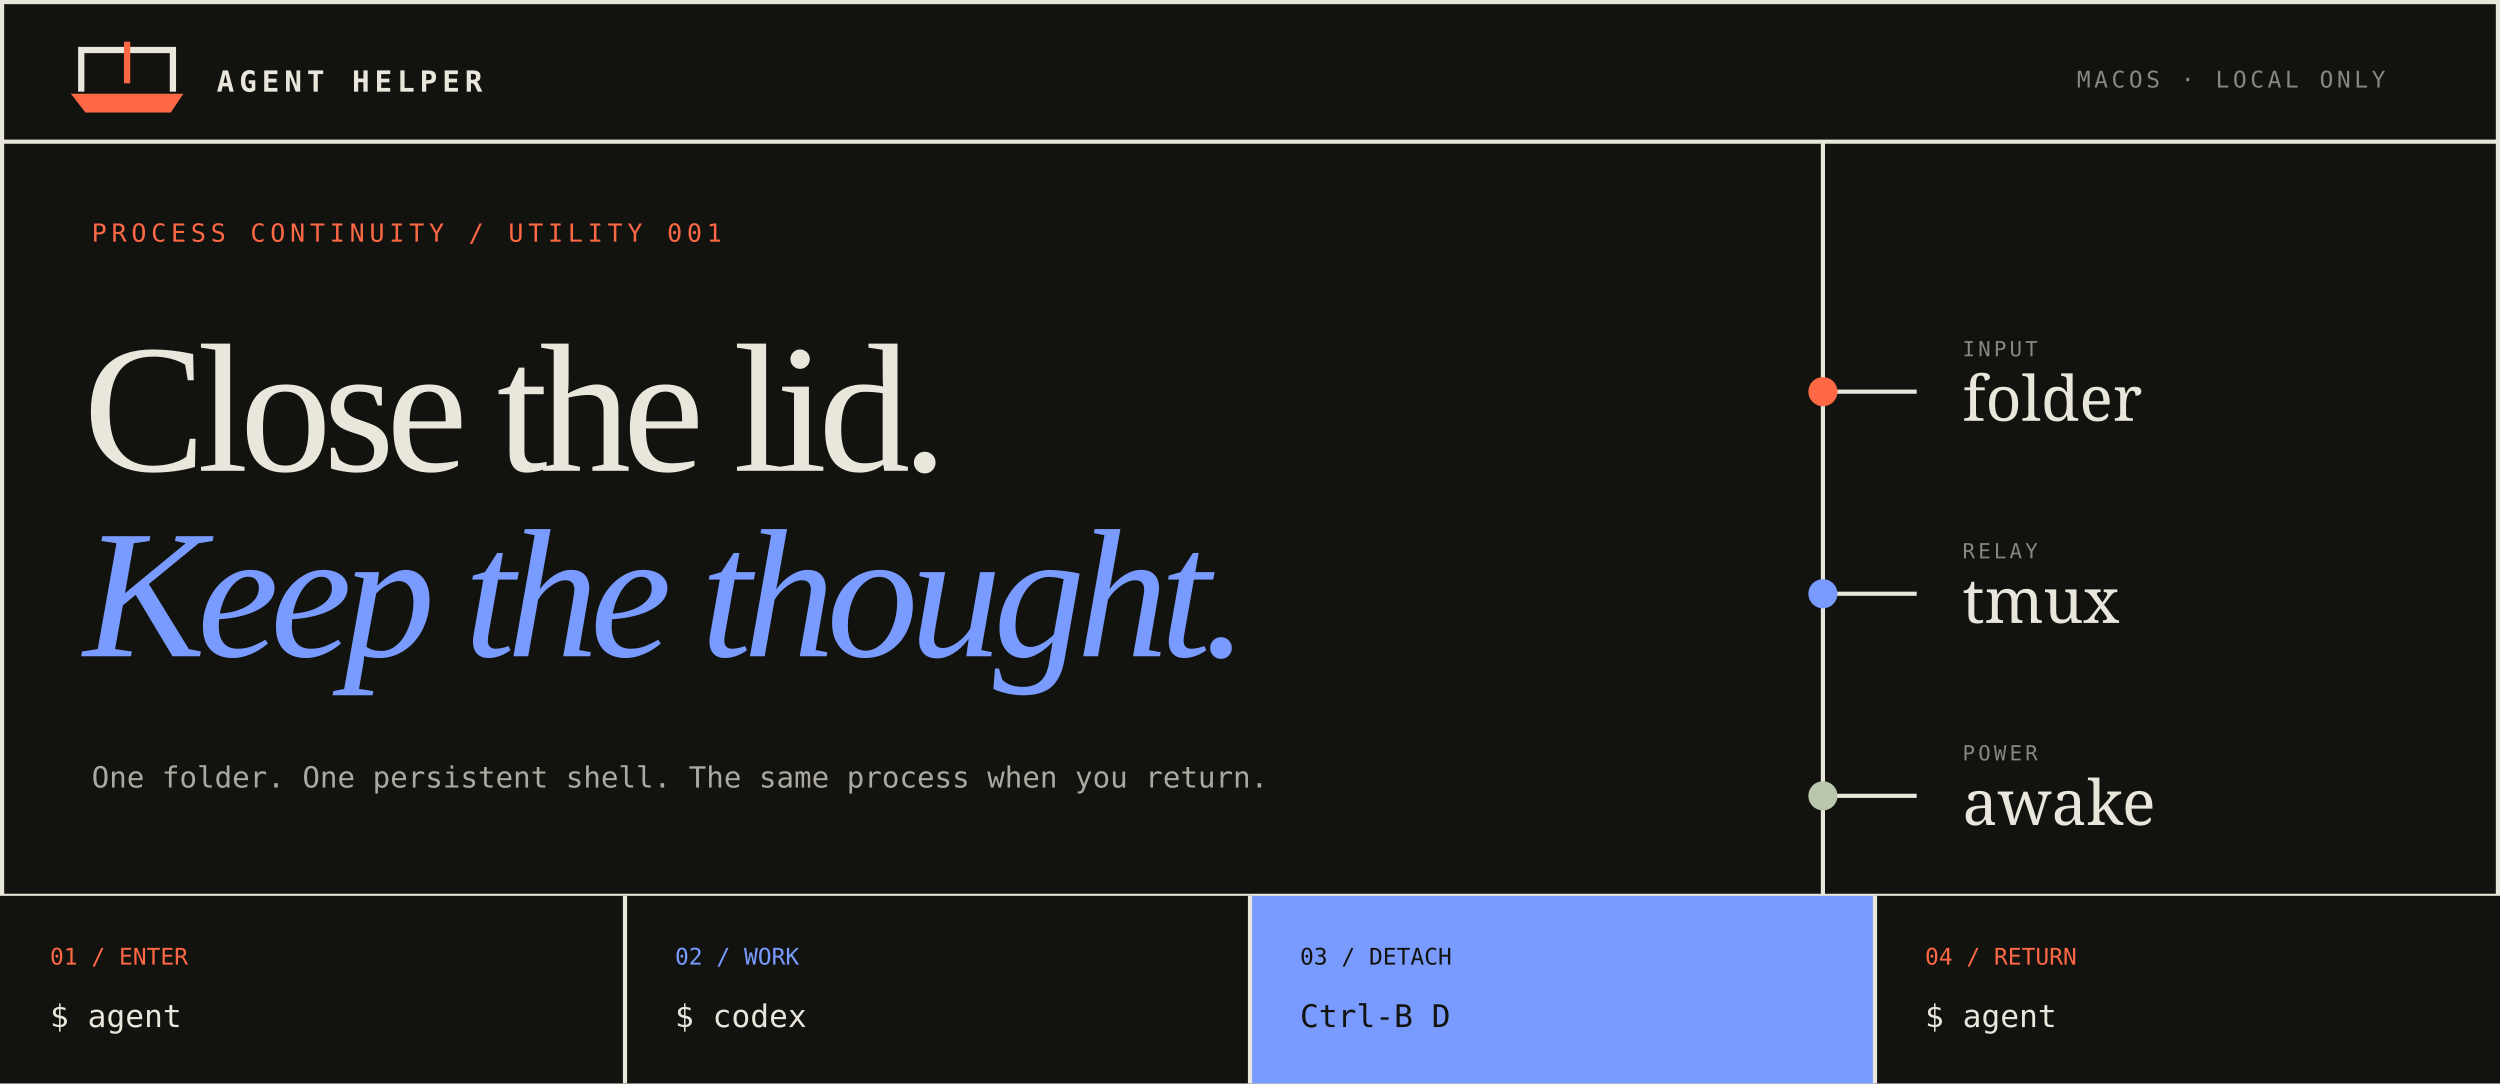
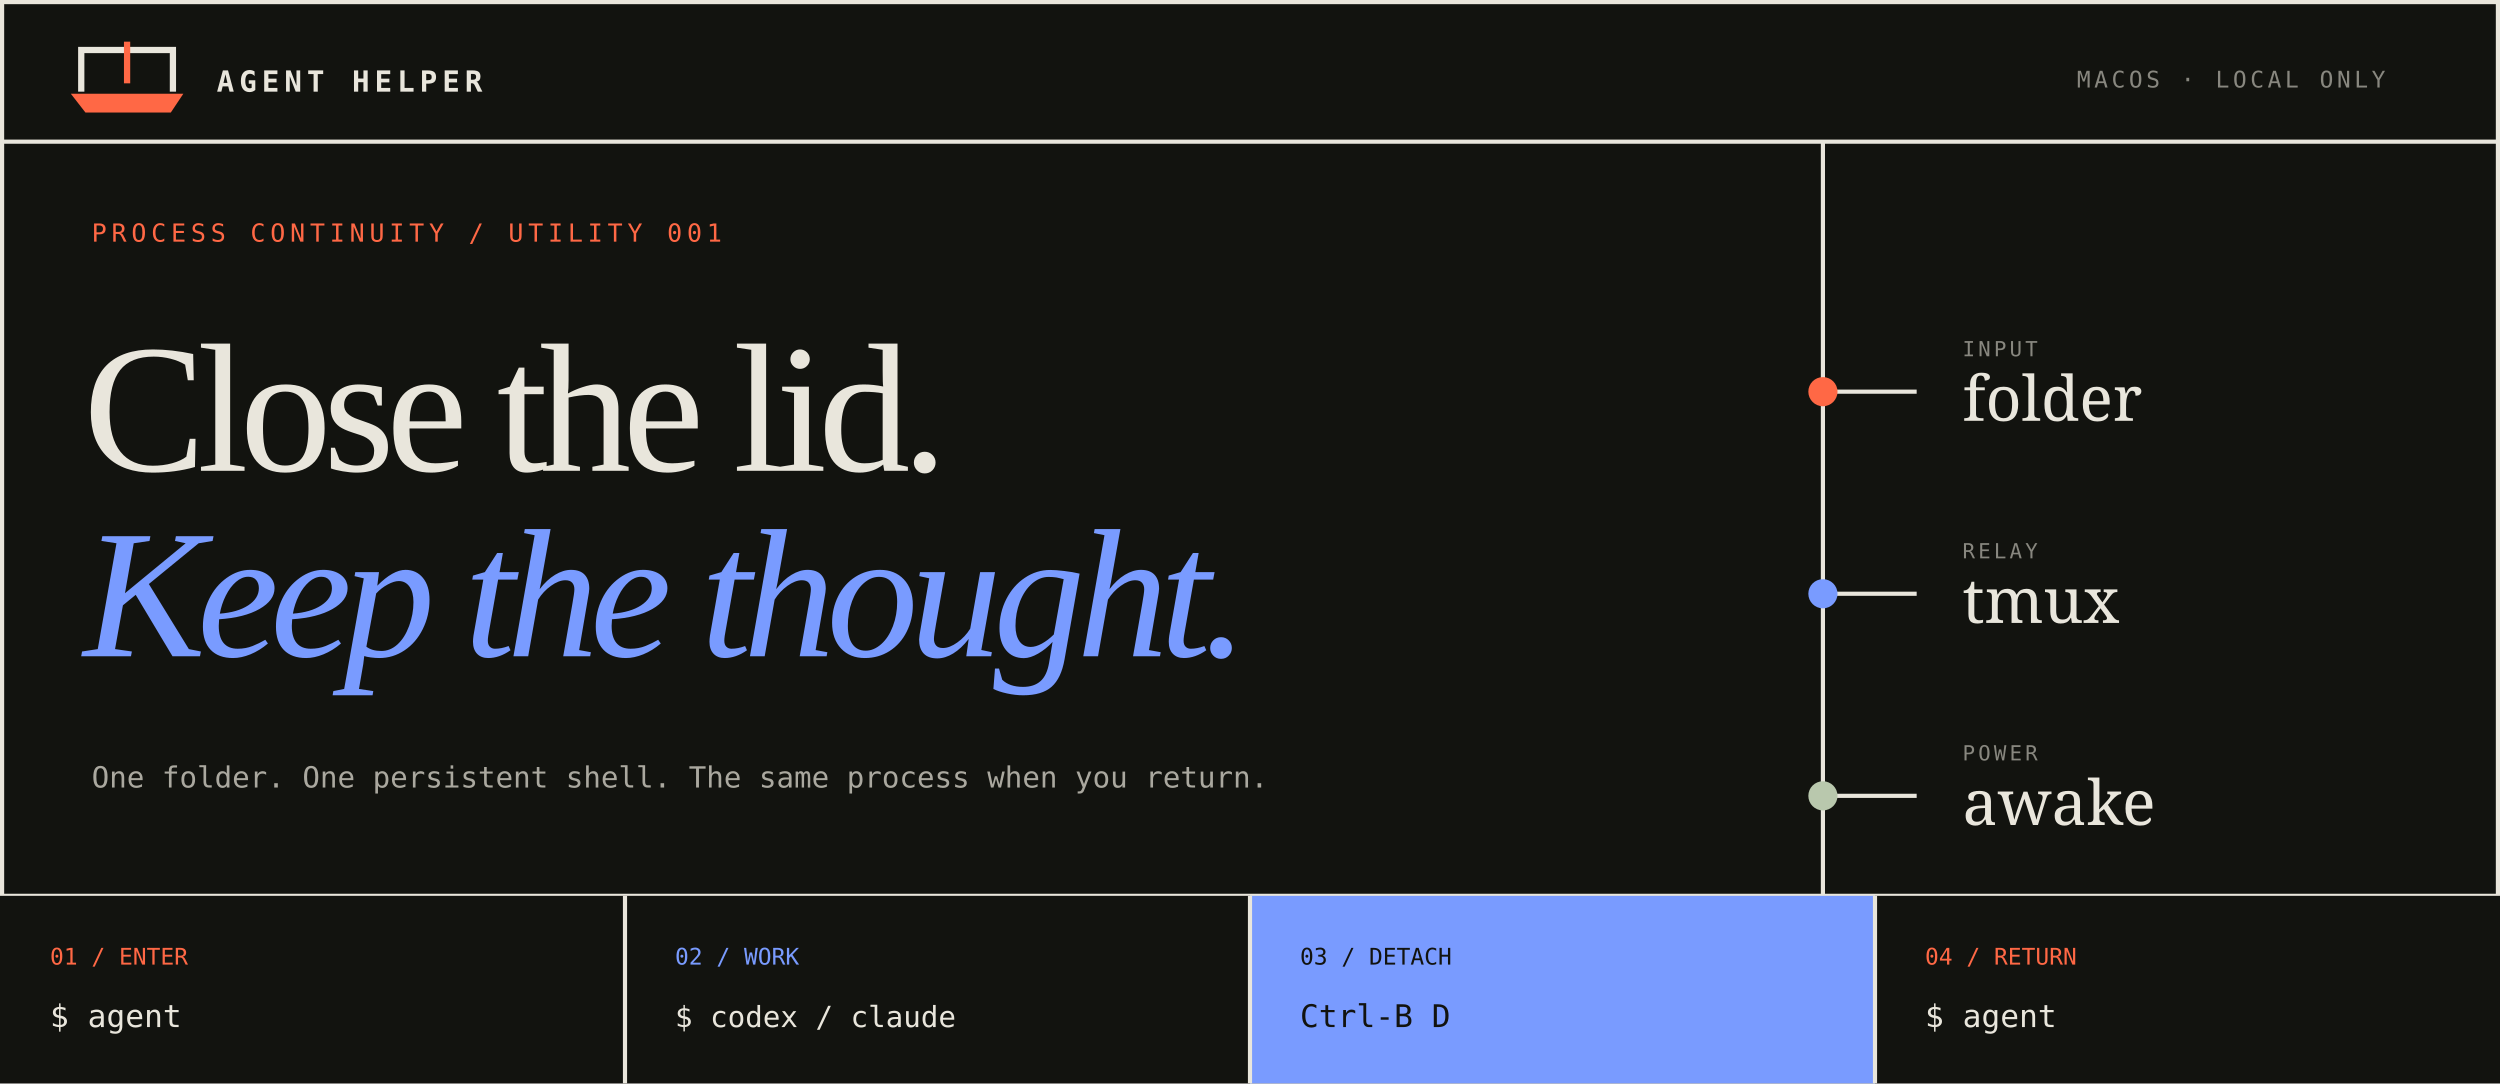
<svg xmlns="http://www.w3.org/2000/svg" width="1200" height="520" viewBox="0 0 1200 520" role="img" aria-labelledby="title desc">
  <rect width="1200" height="520" fill="#12130F" />
  <rect x="1" y="1" width="1198" height="518" fill="none" stroke="#E9E6DC" stroke-width="2" />
  <path d="M0 68H1200M875 68V430M0 430H1200" stroke="#E9E6DC" stroke-width="2" />
  <g transform="translate(34 19)">
    <path d="M5 25V5h44v20" fill="none" stroke="#E9E6DC" stroke-width="3" />
    <path d="M0 26h54l-6 9H7z" fill="#FF6845" />
    <path d="M27 1v20" stroke="#FF6845" stroke-width="3" />
    <text x="70" y="25" fill="#E9E6DC" font-family="ui-monospace, SFMono-Regular, Menlo, monospace" font-size="14" font-weight="700" letter-spacing="2.4">AGENT HELPER</text>
  </g>
  <text x="1145" y="42" text-anchor="end" fill="#88877F" font-family="ui-monospace, SFMono-Regular, Menlo, monospace" font-size="11" letter-spacing="1.7">MACOS · LOCAL ONLY</text>
  <text x="44" y="116" fill="#FF6845" font-family="ui-monospace, SFMono-Regular, Menlo, monospace" font-size="12" letter-spacing="2.3">PROCESS CONTINUITY / UTILITY 001</text>
  <text x="40" y="226" fill="#E9E6DC" font-family="Georgia, 'Times New Roman', serif" font-size="88" letter-spacing="-4">Close the lid.</text>
  <text x="40" y="315" fill="#799BFF" font-family="Georgia, 'Times New Roman', serif" font-size="88" font-style="italic" letter-spacing="-4">Keep the thought.</text>
  <text x="44" y="378" fill="#AAA89F" font-family="ui-monospace, SFMono-Regular, Menlo, monospace" font-size="14">One folder. One persistent shell. The same process when you return.</text>
  <g font-family="ui-monospace, SFMono-Regular, Menlo, monospace">
    <path d="M875 188H920" stroke="#E9E6DC" stroke-width="2" />
    <circle cx="875" cy="188" r="7" fill="#FF6845" />
    <text x="942" y="171" fill="#88877F" font-size="10" letter-spacing="1.5">INPUT</text>
    <text x="942" y="202" fill="#E9E6DC" font-family="Georgia, serif" font-size="30">folder</text>
    <path d="M875 285H920" stroke="#E9E6DC" stroke-width="2" />
    <circle cx="875" cy="285" r="7" fill="#799BFF" />
    <text x="942" y="268" fill="#88877F" font-size="10" letter-spacing="1.5">RELAY</text>
    <text x="942" y="299" fill="#E9E6DC" font-family="Georgia, serif" font-size="30">tmux</text>
    <path d="M875 382H920" stroke="#E9E6DC" stroke-width="2" />
    <circle cx="875" cy="382" r="7" fill="#B9C8AD" />
    <text x="942" y="365" fill="#88877F" font-size="10" letter-spacing="1.5">POWER</text>
    <text x="942" y="396" fill="#E9E6DC" font-family="Georgia, serif" font-size="30">awake</text>
  </g>
  <g font-family="ui-monospace, SFMono-Regular, Menlo, monospace" font-size="11">
    <rect y="430" width="300" height="90" fill="#12130F" />
    <rect x="300" y="430" width="300" height="90" fill="#12130F" />
    <rect x="600" y="430" width="300" height="90" fill="#799BFF" />
    <rect x="900" y="430" width="300" height="90" fill="#12130F" />
    <path d="M300 430V520M600 430V520M900 430V520" stroke="#E9E6DC" stroke-width="2" />
    <text x="24" y="463" fill="#FF6845">01 / ENTER</text>
    <text x="24" y="493" fill="#E9E6DC" font-size="15">$ agent</text>
    <text x="324" y="463" fill="#799BFF">02 / WORK</text>
-     <text x="324" y="493" fill="#E9E6DC" font-size="15">$ codex</text>
+     <text x="324" y="493" fill="#E9E6DC" font-size="14">$ codex / claude</text>
    <text x="624" y="463" fill="#12130F">03 / DETACH</text>
    <text x="624" y="493" fill="#12130F" font-size="15">Ctrl-B D</text>
    <text x="924" y="463" fill="#FF6845">04 / RETURN</text>
    <text x="924" y="493" fill="#E9E6DC" font-size="15">$ agent</text>
  </g>
</svg>
